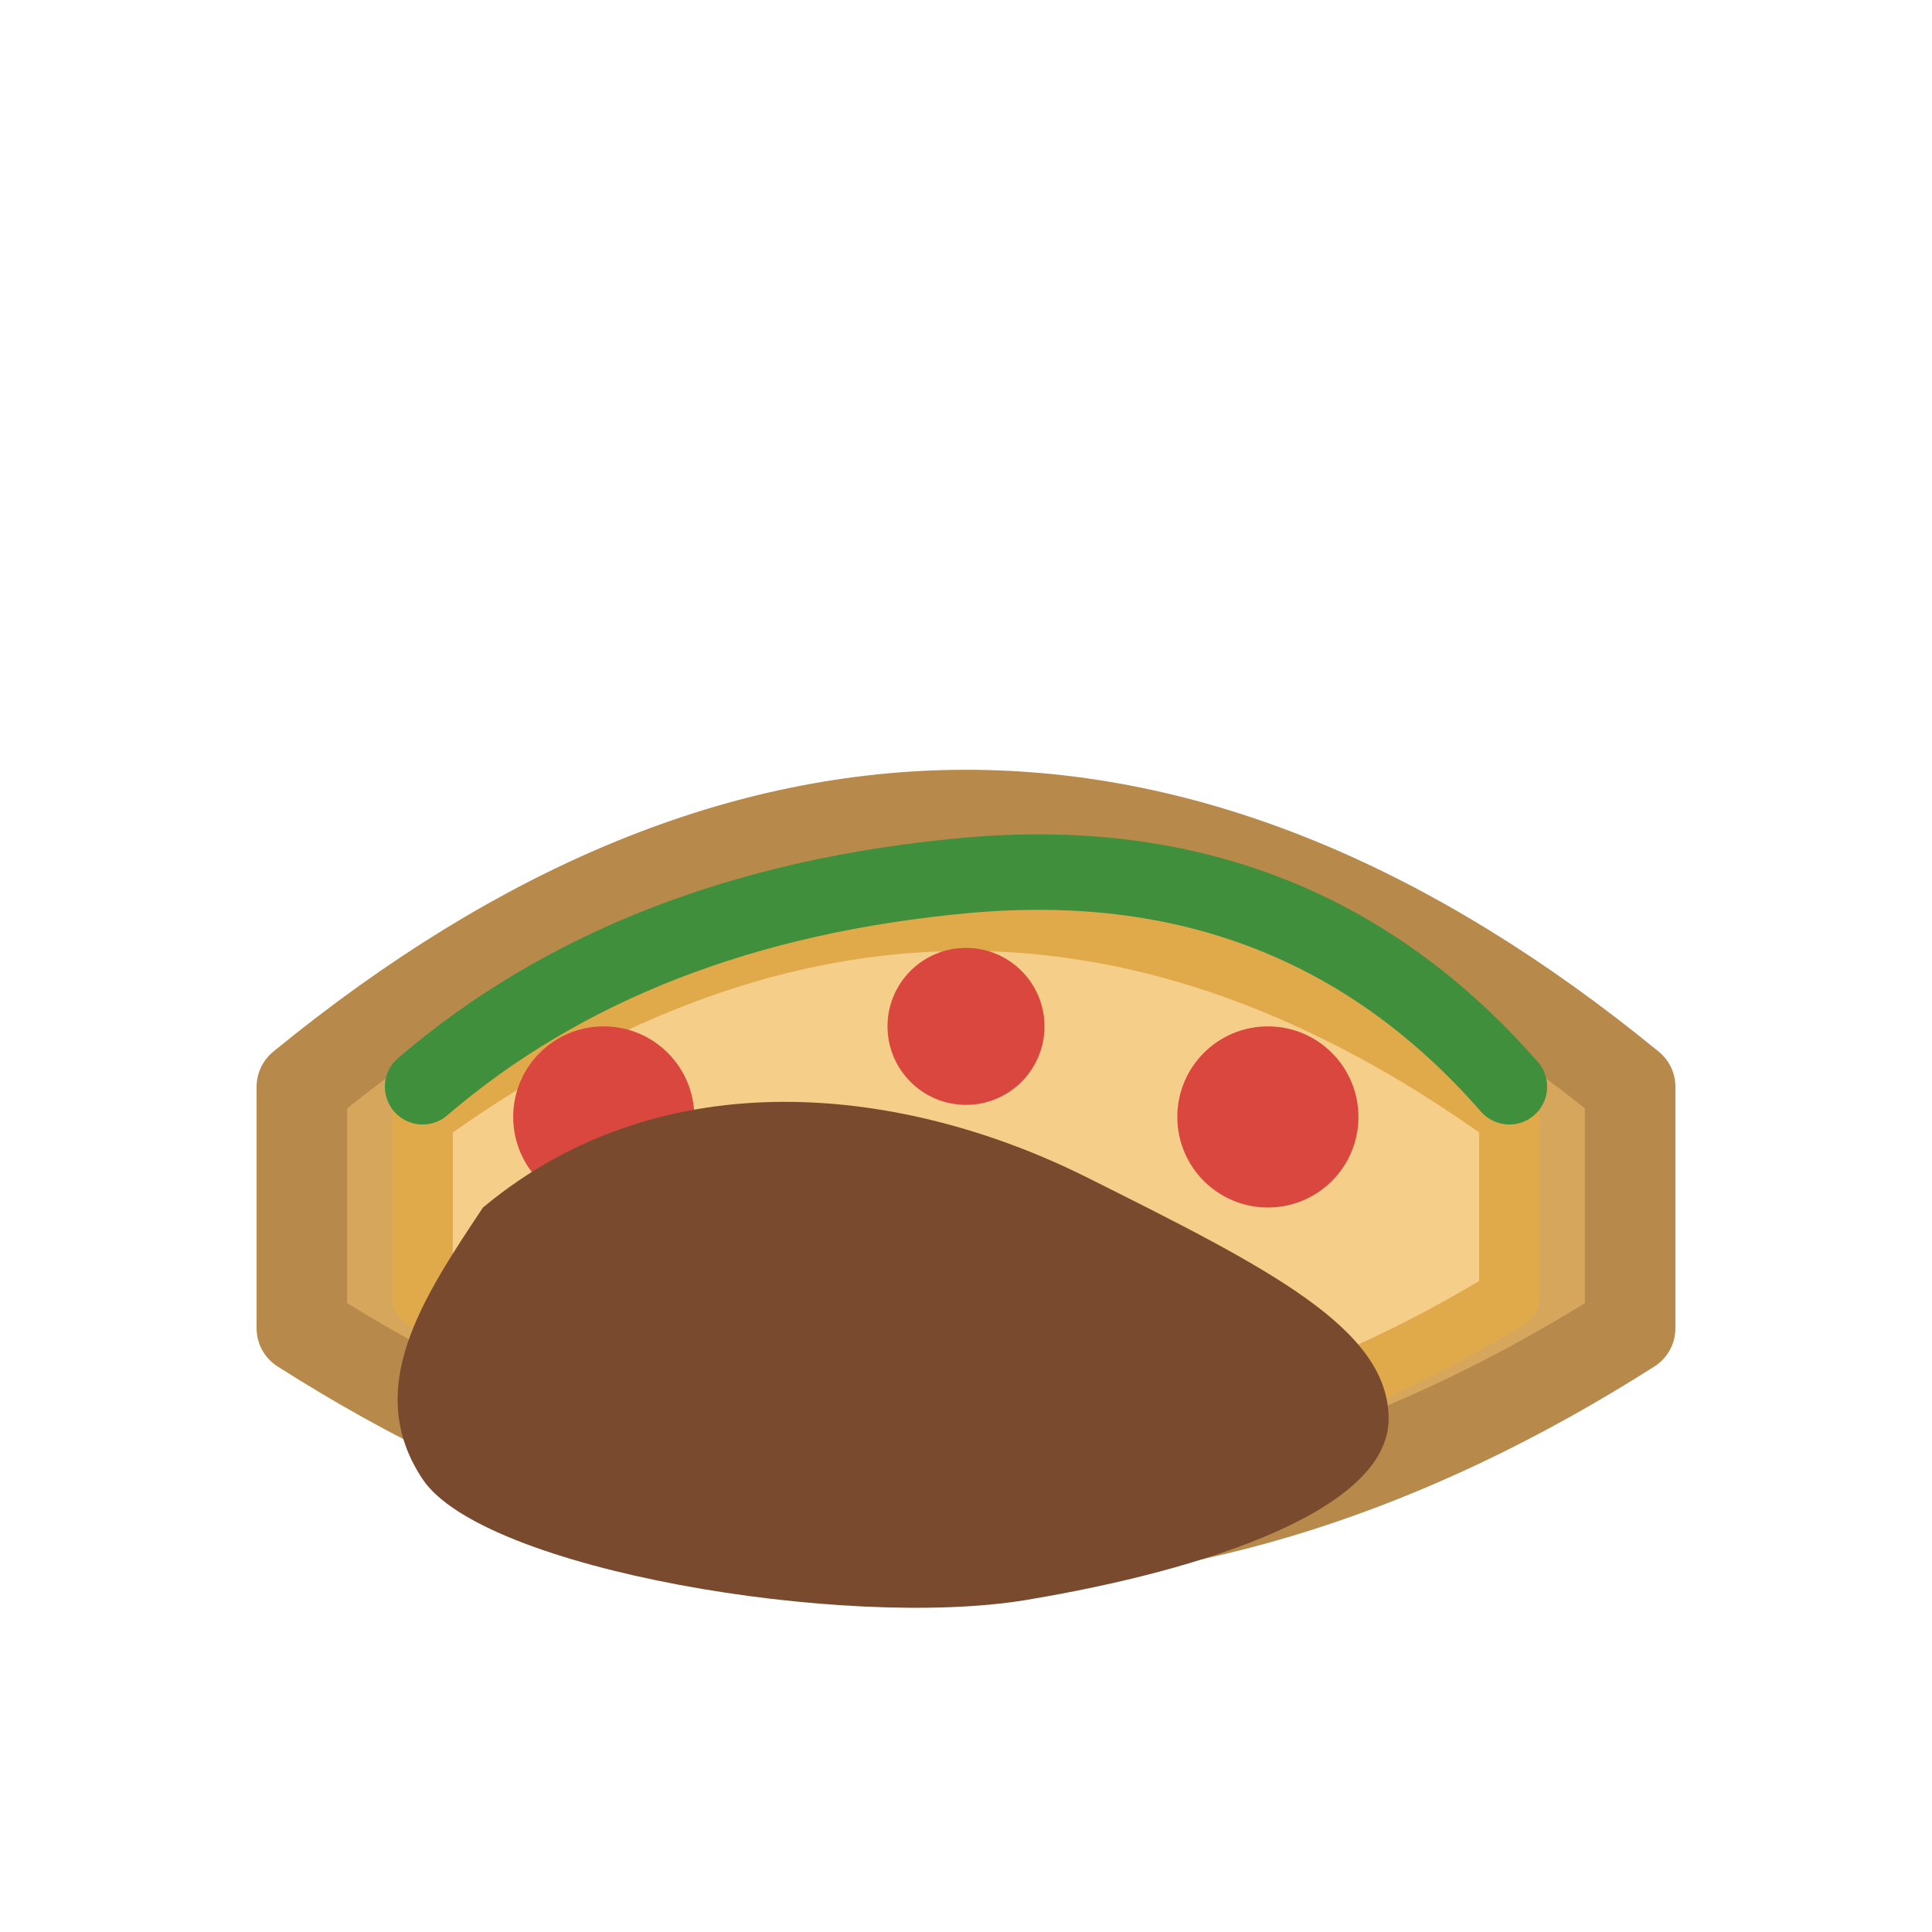
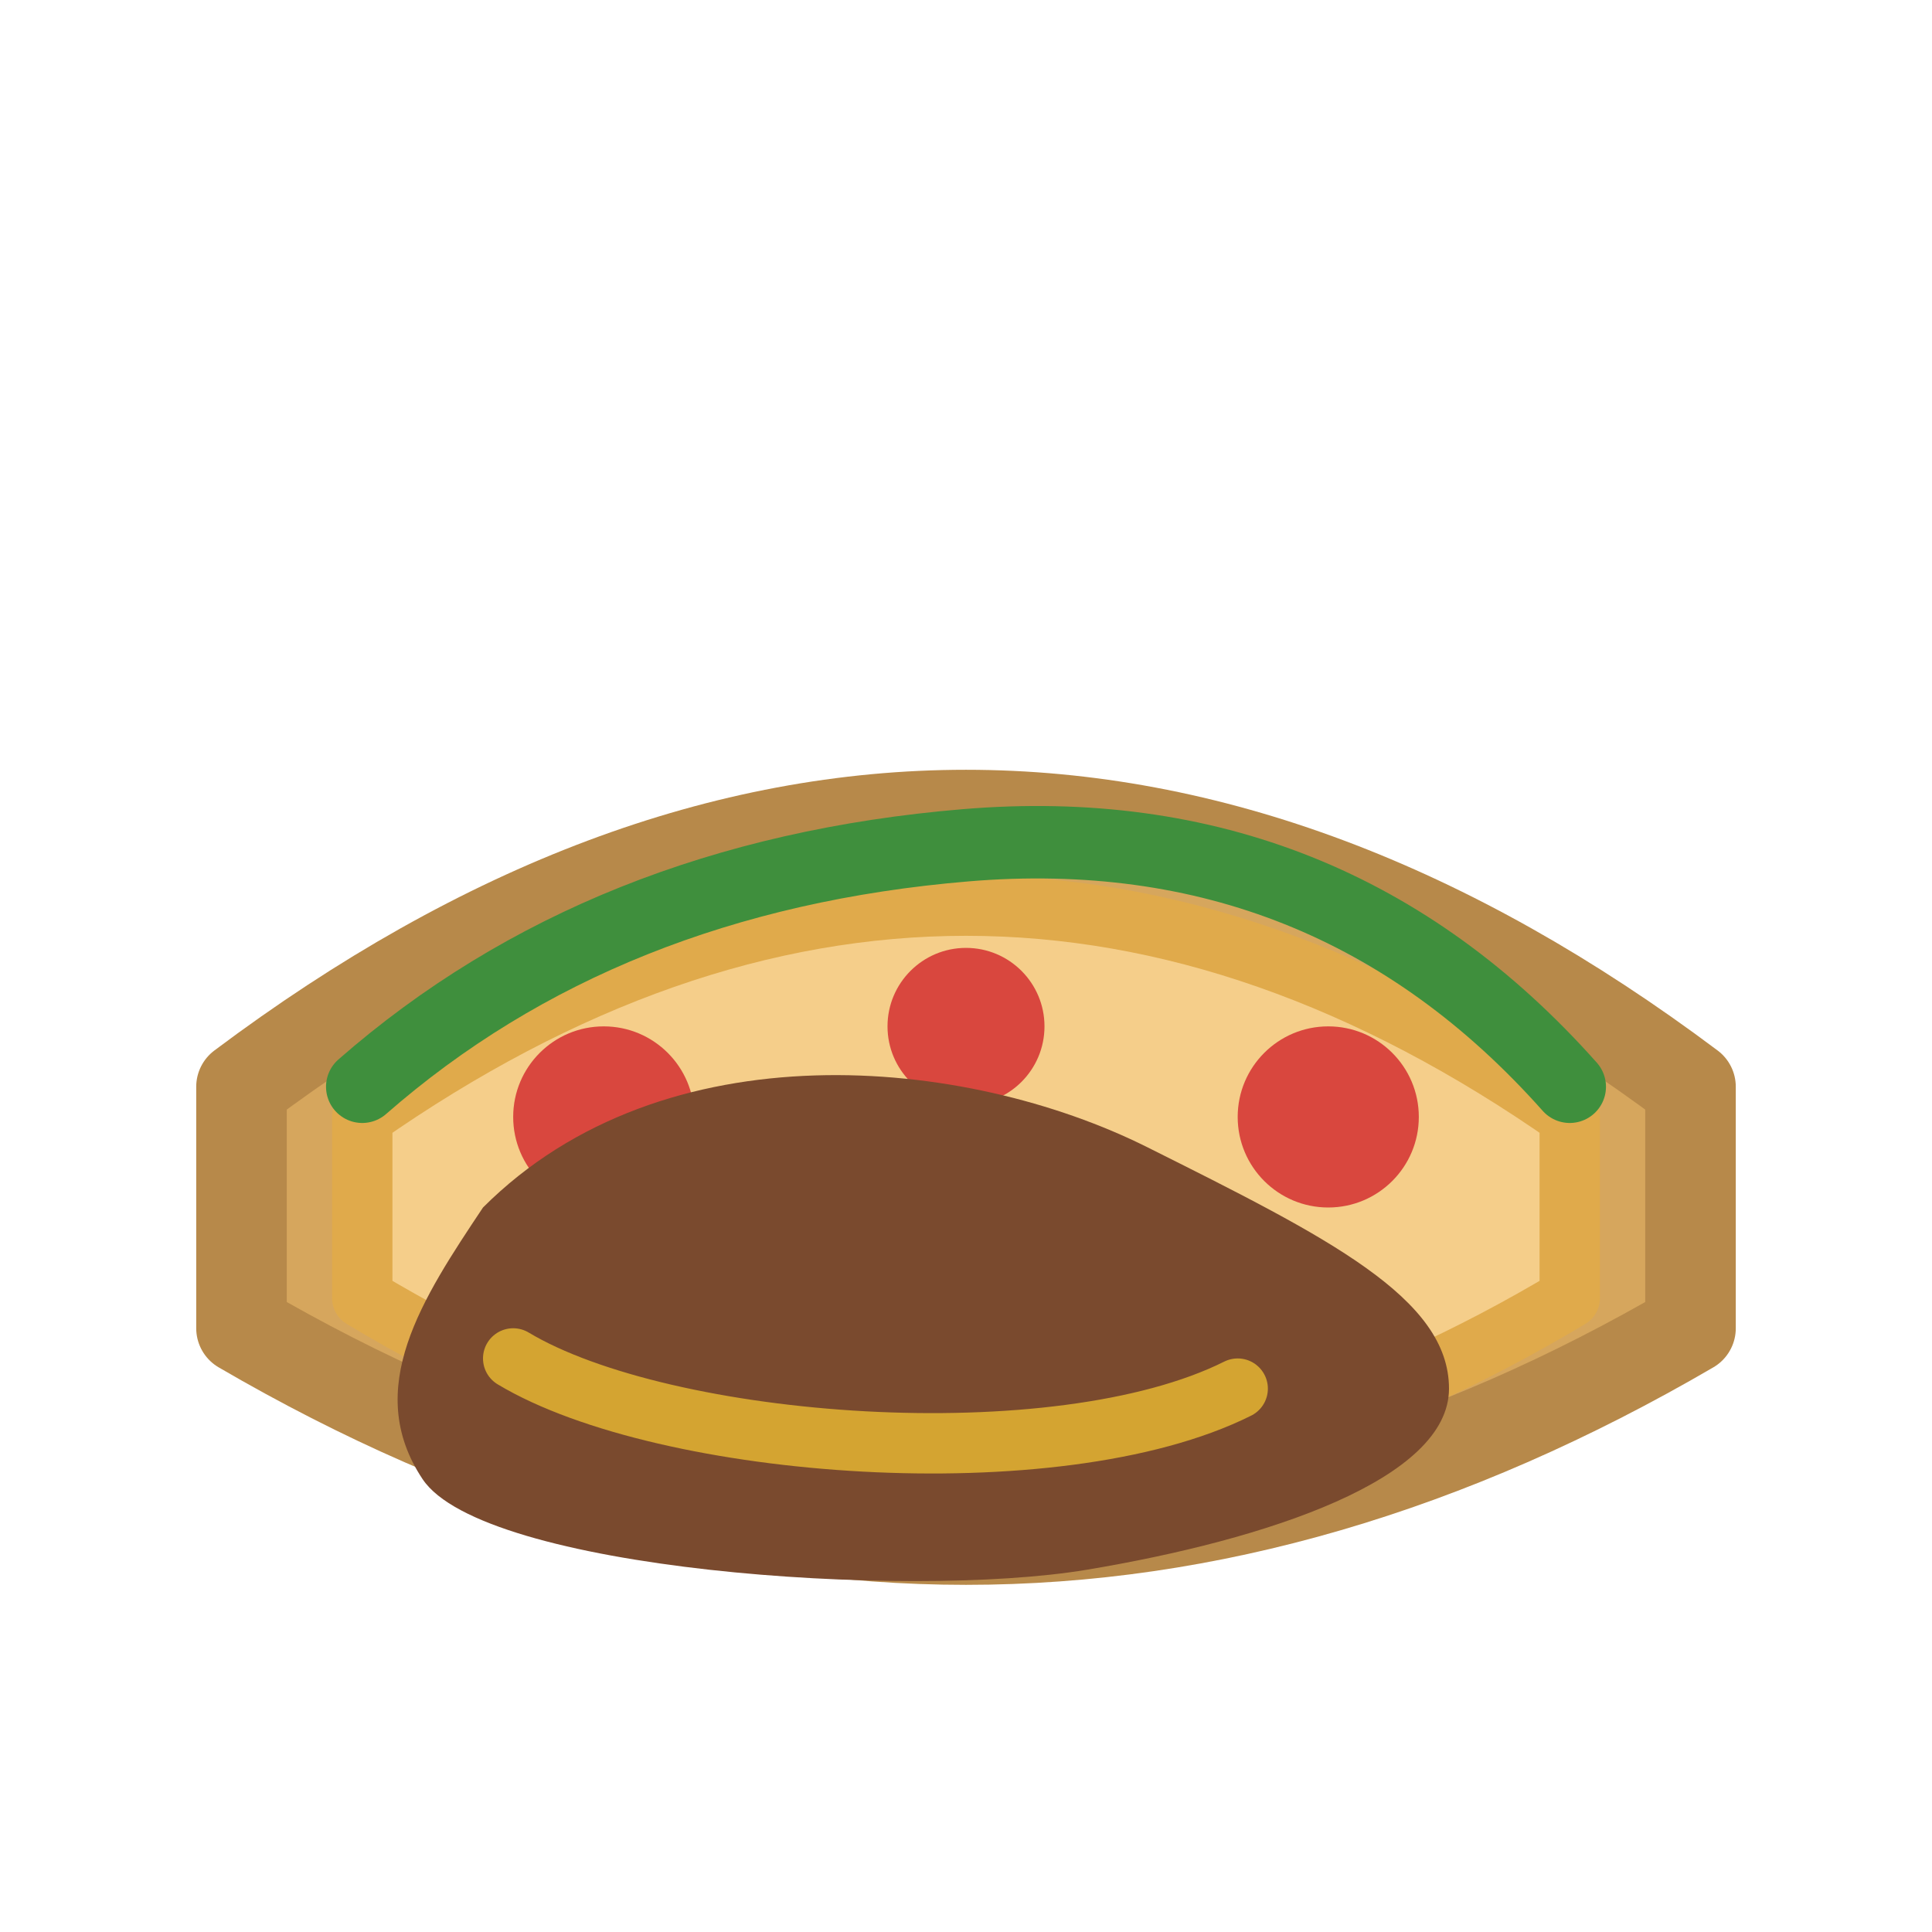
<svg xmlns="http://www.w3.org/2000/svg" viewBox="0 0 64 64">
-   <path d="M10 36q22-18 44 0v8q-22 14-44 0z" fill="#d6a65d" stroke="#b7894a" stroke-width="3" stroke-linejoin="round" />
-   <path d="M14 37q18-13 36 0v6q-18 11-36 0z" fill="#f5ce8a" stroke="#e0aa4b" stroke-width="2" stroke-linejoin="round" />
-   <path d="M14 36q7-6 18-7t18 7" fill="none" stroke="#3f8f3d" stroke-width="2.5" stroke-linecap="round" />
+   <path d="M8 36q24-18 48 0v8q-24 14-48 0z" fill="#d6a65d" stroke="#b7894a" stroke-width="3" stroke-linejoin="round" />
+   <path d="M12 37q20-14 40 0v6q-20 12-40 0z" fill="#f5ce8a" stroke="#e0aa4b" stroke-width="2" stroke-linejoin="round" />
+   <path d="M12 36q8-7 20-8t20 8" fill="none" stroke="#3f8f3d" stroke-width="2.4" stroke-linecap="round" />
  <circle cx="20" cy="37" r="3" fill="#d9473e" />
  <circle cx="32" cy="34" r="2.6" fill="#d9473e" />
-   <circle cx="42" cy="37" r="3" fill="#d9473e" />
-   <path d="M16 40c6-5 14-4 20-1s10 5 10 8-6 5-12 6-18-1-20-4 0-6 2-9z" fill="#7a4a2e" />
+   <circle cx="44" cy="37" r="3" fill="#d9473e" />
+   <path d="M16 40c6-6 16-5 22-2s10 5 10 8-6 5-12 6-20 0-22-3 0-6 2-9z" fill="#7a4a2e" />
+   <path d="M17 45c5 3 18 4 24 1" fill="none" stroke="#f1c232" stroke-width="2" stroke-linecap="round" opacity="0.75" />
</svg>
